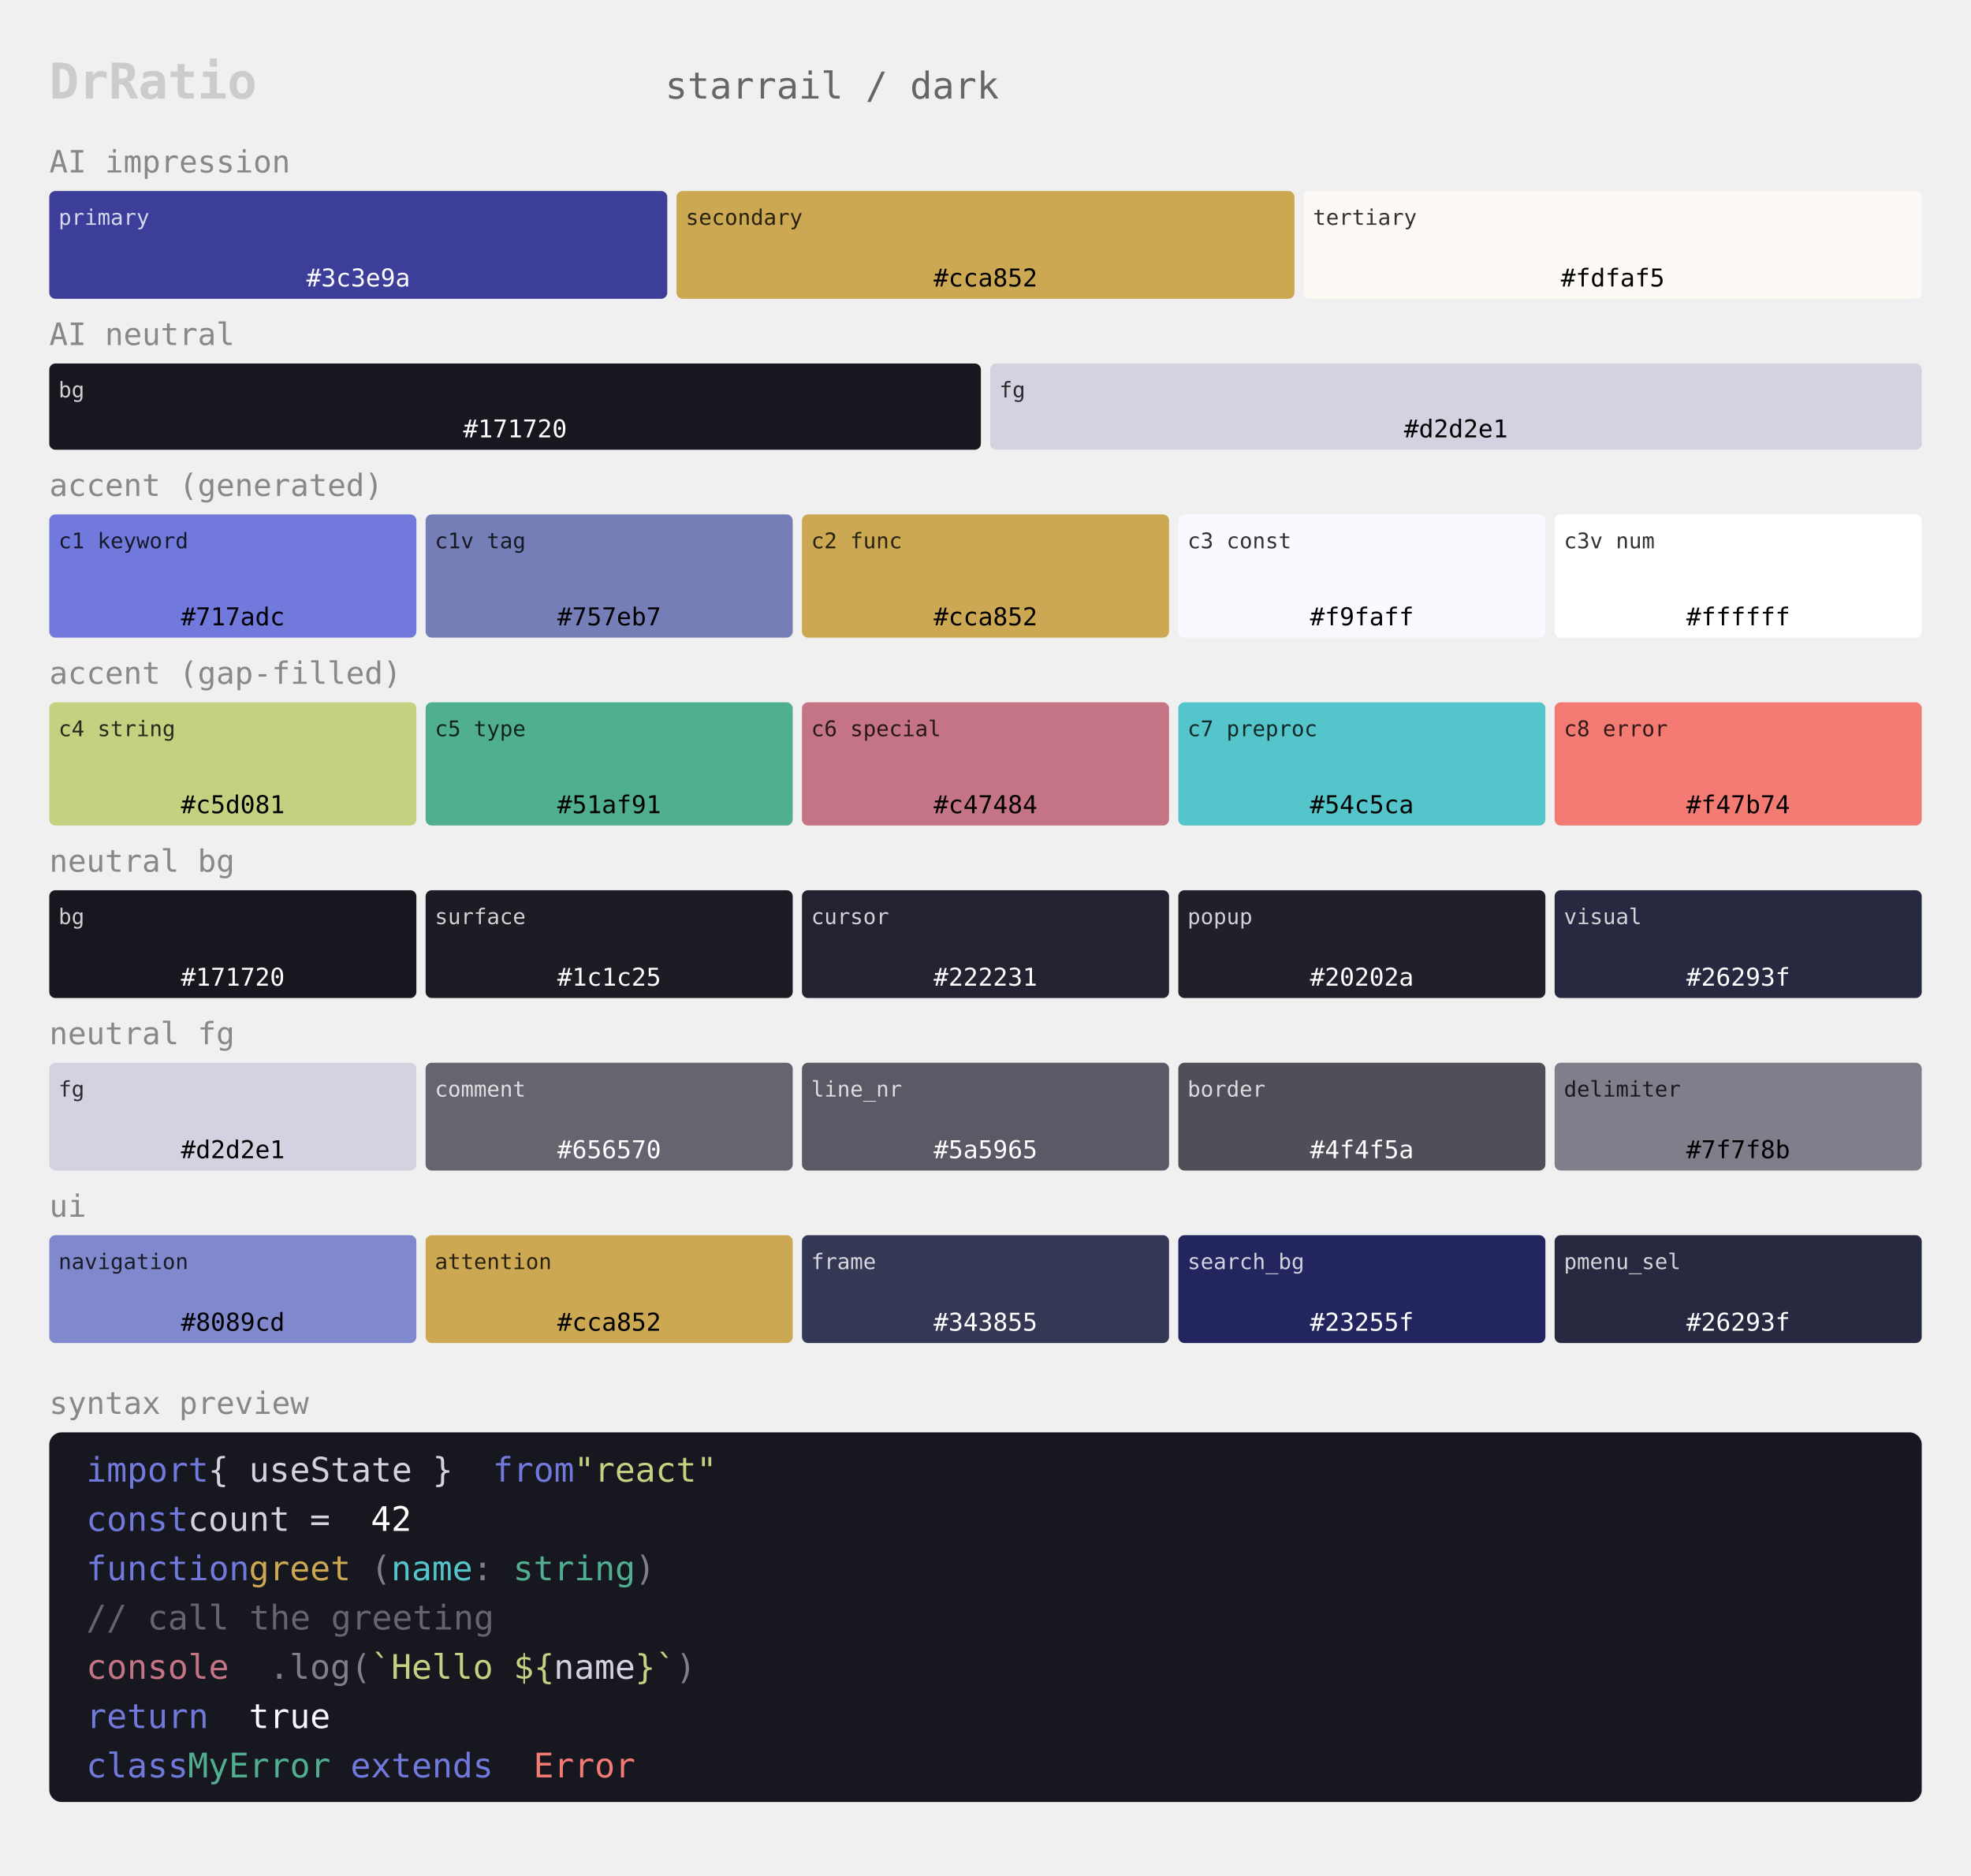
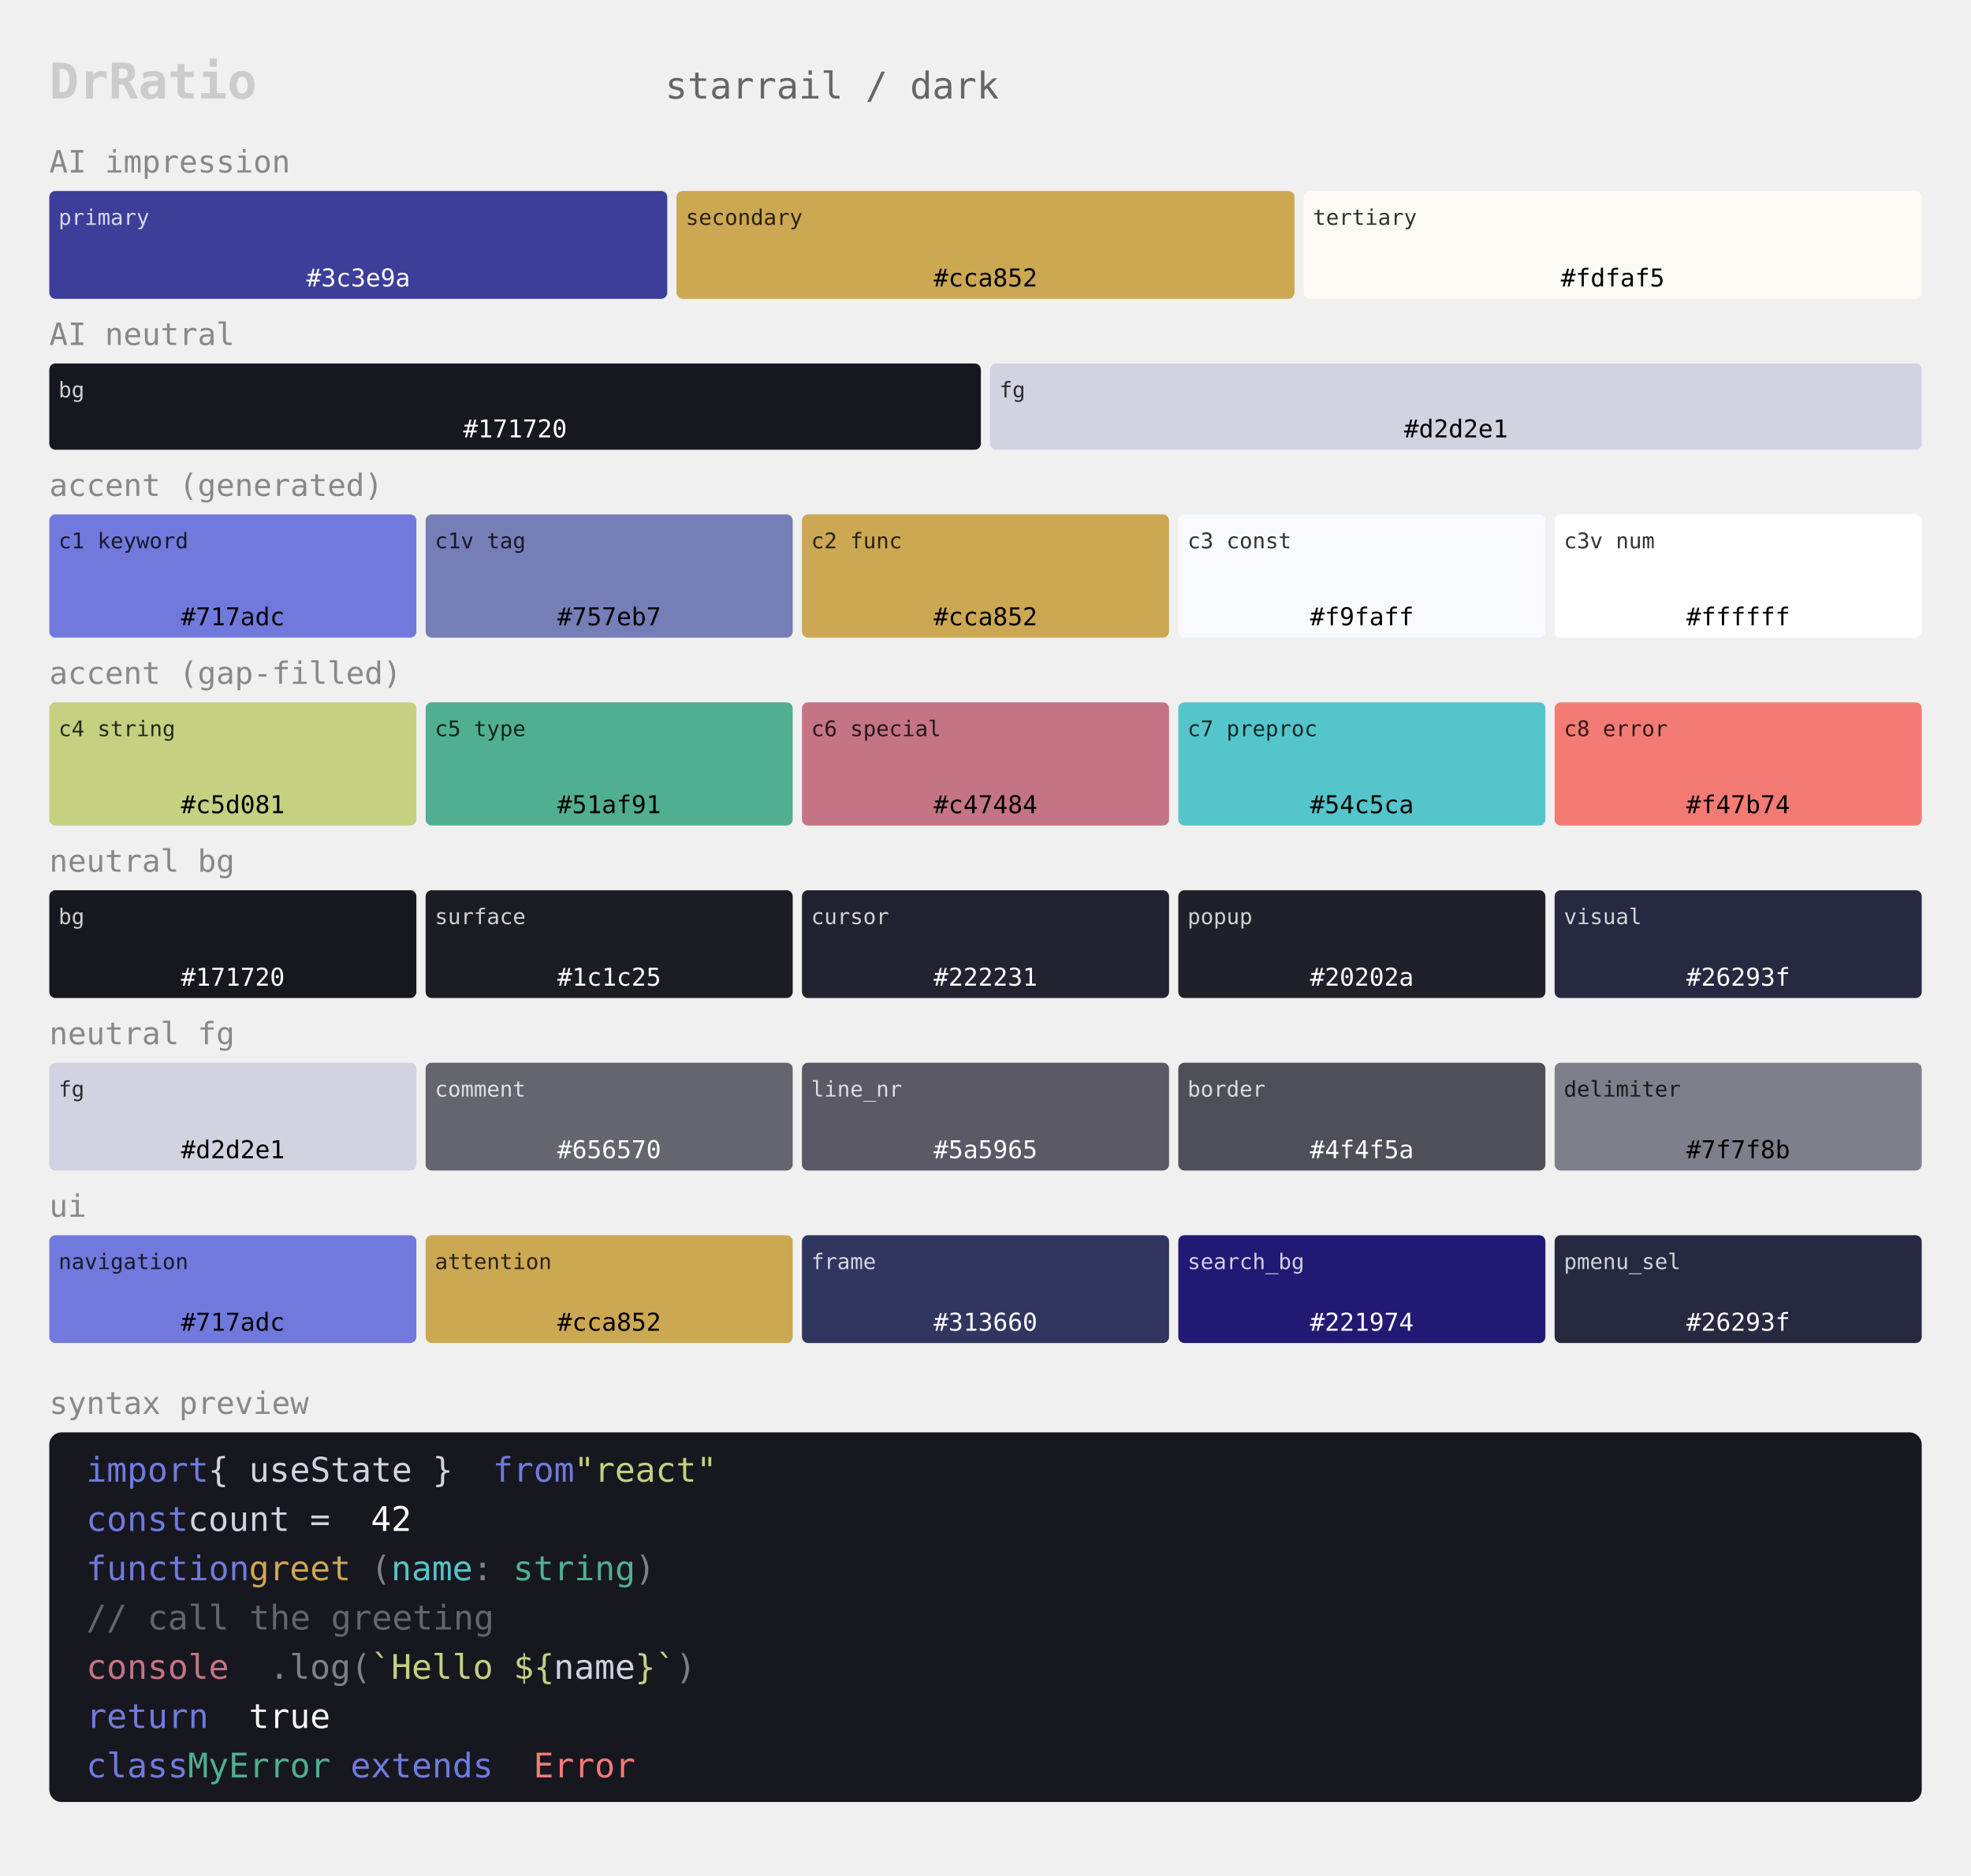
<svg xmlns="http://www.w3.org/2000/svg" width="640" height="609" style="background:#0a0a0a; font-family:ui-monospace,monospace;">
  <text x="16" y="32" fill="#ccc" font-size="16" font-weight="bold">DrRatio</text>
  <text x="216" y="32" fill="#666" font-size="12">starrail / dark</text>
  <text x="16" y="56" fill="#888" font-size="10">AI impression</text>
  <rect x="16" y="62" width="200.667" height="35" fill="#3c3e9a" rx="2" />
  <text x="19" y="73" fill="#ffffff" font-size="7" opacity="0.8">primary</text>
  <text x="116.333" y="93" fill="#ffffff" font-size="8" text-anchor="middle">#3c3e9a</text>
  <rect x="219.667" y="62" width="200.667" height="35" fill="#cca852" rx="2" />
  <text x="222.667" y="73" fill="#000000" font-size="7" opacity="0.8">secondary</text>
  <text x="320" y="93" fill="#000000" font-size="8" text-anchor="middle">#cca852</text>
  <rect x="423.333" y="62" width="200.667" height="35" fill="#fdfaf5" rx="2" />
  <text x="426.333" y="73" fill="#000000" font-size="7" opacity="0.8">tertiary</text>
  <text x="523.667" y="93" fill="#000000" font-size="8" text-anchor="middle">#fdfaf5</text>
  <text x="16" y="112" fill="#888" font-size="10">AI neutral</text>
  <rect x="16" y="118" width="302.5" height="28" fill="#171720" rx="2" />
  <text x="19" y="129" fill="#ffffff" font-size="7" opacity="0.8">bg</text>
  <text x="167.25" y="142" fill="#ffffff" font-size="8" text-anchor="middle">#171720</text>
  <rect x="321.5" y="118" width="302.5" height="28" fill="#d2d2e1" rx="2" />
  <text x="324.5" y="129" fill="#000000" font-size="7" opacity="0.8">fg</text>
  <text x="472.75" y="142" fill="#000000" font-size="8" text-anchor="middle">#d2d2e1</text>
  <text x="16" y="161" fill="#888" font-size="10">accent (generated)</text>
  <rect x="16" y="167" width="119.2" height="40" fill="#717adc" rx="2" />
  <text x="19" y="178" fill="#000000" font-size="7" opacity="0.8">c1 keyword</text>
  <text x="75.6" y="203" fill="#000000" font-size="8" text-anchor="middle">#717adc</text>
  <rect x="138.2" y="167" width="119.2" height="40" fill="#757eb7" rx="2" />
  <text x="141.2" y="178" fill="#000000" font-size="7" opacity="0.8">c1v tag</text>
  <text x="197.8" y="203" fill="#000000" font-size="8" text-anchor="middle">#757eb7</text>
  <rect x="260.4" y="167" width="119.2" height="40" fill="#cca852" rx="2" />
  <text x="263.4" y="178" fill="#000000" font-size="7" opacity="0.8">c2 func</text>
  <text x="320" y="203" fill="#000000" font-size="8" text-anchor="middle">#cca852</text>
  <rect x="382.6" y="167" width="119.2" height="40" fill="#f9faff" rx="2" />
  <text x="385.6" y="178" fill="#000000" font-size="7" opacity="0.8">c3 const</text>
  <text x="442.2" y="203" fill="#000000" font-size="8" text-anchor="middle">#f9faff</text>
  <rect x="504.8" y="167" width="119.2" height="40" fill="#ffffff" rx="2" />
  <text x="507.8" y="178" fill="#000000" font-size="7" opacity="0.8">c3v num</text>
  <text x="564.4" y="203" fill="#000000" font-size="8" text-anchor="middle">#ffffff</text>
  <text x="16" y="222" fill="#888" font-size="10">accent (gap-filled)</text>
  <rect x="16" y="228" width="119.2" height="40" fill="#c5d081" rx="2" />
  <text x="19" y="239" fill="#000000" font-size="7" opacity="0.8">c4 string</text>
  <text x="75.6" y="264" fill="#000000" font-size="8" text-anchor="middle">#c5d081</text>
  <rect x="138.2" y="228" width="119.2" height="40" fill="#51af91" rx="2" />
  <text x="141.2" y="239" fill="#000000" font-size="7" opacity="0.8">c5 type</text>
  <text x="197.8" y="264" fill="#000000" font-size="8" text-anchor="middle">#51af91</text>
  <rect x="260.4" y="228" width="119.2" height="40" fill="#c47484" rx="2" />
  <text x="263.4" y="239" fill="#000000" font-size="7" opacity="0.8">c6 special</text>
  <text x="320" y="264" fill="#000000" font-size="8" text-anchor="middle">#c47484</text>
  <rect x="382.6" y="228" width="119.2" height="40" fill="#54c5ca" rx="2" />
  <text x="385.6" y="239" fill="#000000" font-size="7" opacity="0.8">c7 preproc</text>
  <text x="442.2" y="264" fill="#000000" font-size="8" text-anchor="middle">#54c5ca</text>
  <rect x="504.8" y="228" width="119.2" height="40" fill="#f47b74" rx="2" />
  <text x="507.8" y="239" fill="#000000" font-size="7" opacity="0.8">c8 error</text>
  <text x="564.4" y="264" fill="#000000" font-size="8" text-anchor="middle">#f47b74</text>
  <text x="16" y="283" fill="#888" font-size="10">neutral bg</text>
  <rect x="16" y="289" width="119.2" height="35" fill="#171720" rx="2" />
  <text x="19" y="300" fill="#ffffff" font-size="7" opacity="0.8">bg</text>
  <text x="75.6" y="320" fill="#ffffff" font-size="8" text-anchor="middle">#171720</text>
  <rect x="138.2" y="289" width="119.2" height="35" fill="#1c1c25" rx="2" />
  <text x="141.2" y="300" fill="#ffffff" font-size="7" opacity="0.8">surface</text>
  <text x="197.8" y="320" fill="#ffffff" font-size="8" text-anchor="middle">#1c1c25</text>
  <rect x="260.4" y="289" width="119.2" height="35" fill="#222231" rx="2" />
  <text x="263.4" y="300" fill="#ffffff" font-size="7" opacity="0.8">cursor</text>
  <text x="320" y="320" fill="#ffffff" font-size="8" text-anchor="middle">#222231</text>
  <rect x="382.6" y="289" width="119.2" height="35" fill="#20202a" rx="2" />
  <text x="385.6" y="300" fill="#ffffff" font-size="7" opacity="0.8">popup</text>
  <text x="442.2" y="320" fill="#ffffff" font-size="8" text-anchor="middle">#20202a</text>
  <rect x="504.8" y="289" width="119.2" height="35" fill="#26293f" rx="2" />
  <text x="507.8" y="300" fill="#ffffff" font-size="7" opacity="0.8">visual</text>
  <text x="564.4" y="320" fill="#ffffff" font-size="8" text-anchor="middle">#26293f</text>
  <text x="16" y="339" fill="#888" font-size="10">neutral fg</text>
  <rect x="16" y="345" width="119.2" height="35" fill="#d2d2e1" rx="2" />
  <text x="19" y="356" fill="#000000" font-size="7" opacity="0.8">fg</text>
  <text x="75.6" y="376" fill="#000000" font-size="8" text-anchor="middle">#d2d2e1</text>
  <rect x="138.2" y="345" width="119.2" height="35" fill="#656570" rx="2" />
  <text x="141.2" y="356" fill="#ffffff" font-size="7" opacity="0.8">comment</text>
  <text x="197.8" y="376" fill="#ffffff" font-size="8" text-anchor="middle">#656570</text>
  <rect x="260.4" y="345" width="119.2" height="35" fill="#5a5965" rx="2" />
  <text x="263.4" y="356" fill="#ffffff" font-size="7" opacity="0.8">line_nr</text>
  <text x="320" y="376" fill="#ffffff" font-size="8" text-anchor="middle">#5a5965</text>
  <rect x="382.6" y="345" width="119.2" height="35" fill="#4f4f5a" rx="2" />
  <text x="385.6" y="356" fill="#ffffff" font-size="7" opacity="0.8">border</text>
  <text x="442.2" y="376" fill="#ffffff" font-size="8" text-anchor="middle">#4f4f5a</text>
  <rect x="504.8" y="345" width="119.2" height="35" fill="#7f7f8b" rx="2" />
  <text x="507.8" y="356" fill="#000000" font-size="7" opacity="0.8">delimiter</text>
  <text x="564.4" y="376" fill="#000000" font-size="8" text-anchor="middle">#7f7f8b</text>
  <text x="16" y="395" fill="#888" font-size="10">ui</text>
-   <rect x="16" y="401" width="119.2" height="35" fill="#8089cd" rx="2" />
+   <rect x="16" y="401" width="119.2" height="35" fill="#717adc" rx="2" />
  <text x="19" y="412" fill="#000000" font-size="7" opacity="0.8">navigation</text>
-   <text x="75.6" y="432" fill="#000000" font-size="8" text-anchor="middle">#8089cd</text>
+   <text x="75.6" y="432" fill="#000000" font-size="8" text-anchor="middle">#717adc</text>
  <rect x="138.2" y="401" width="119.2" height="35" fill="#cca852" rx="2" />
  <text x="141.2" y="412" fill="#000000" font-size="7" opacity="0.8">attention</text>
  <text x="197.8" y="432" fill="#000000" font-size="8" text-anchor="middle">#cca852</text>
-   <rect x="260.4" y="401" width="119.2" height="35" fill="#343855" rx="2" />
+   <rect x="260.4" y="401" width="119.2" height="35" fill="#313660" rx="2" />
  <text x="263.4" y="412" fill="#ffffff" font-size="7" opacity="0.8">frame</text>
-   <text x="320" y="432" fill="#ffffff" font-size="8" text-anchor="middle">#343855</text>
-   <rect x="382.6" y="401" width="119.2" height="35" fill="#23255f" rx="2" />
+   <text x="320" y="432" fill="#ffffff" font-size="8" text-anchor="middle">#313660</text>
+   <rect x="382.6" y="401" width="119.2" height="35" fill="#221974" rx="2" />
  <text x="385.6" y="412" fill="#ffffff" font-size="7" opacity="0.8">search_bg</text>
-   <text x="442.2" y="432" fill="#ffffff" font-size="8" text-anchor="middle">#23255f</text>
+   <text x="442.2" y="432" fill="#ffffff" font-size="8" text-anchor="middle">#221974</text>
  <rect x="504.8" y="401" width="119.2" height="35" fill="#26293f" rx="2" />
  <text x="507.8" y="412" fill="#ffffff" font-size="7" opacity="0.8">pmenu_sel</text>
  <text x="564.4" y="432" fill="#ffffff" font-size="8" text-anchor="middle">#26293f</text>
  <text x="16" y="459" fill="#888" font-size="10">syntax preview</text>
  <rect x="16" y="465" width="608" height="120" fill="#171720" rx="4" />
  <text x="28" y="481" fill="#717adc" font-size="11" font-family="monospace">import</text>
  <text x="67.6" y="481" fill="#d2d2e1" font-size="11" font-family="monospace"> { useState } </text>
  <text x="160" y="481" fill="#717adc" font-size="11" font-family="monospace">from</text>
  <text x="186.4" y="481" fill="#c5d081" font-size="11" font-family="monospace"> "react"</text>
  <text x="28" y="497" fill="#717adc" font-size="11" font-family="monospace">const</text>
  <text x="61" y="497" fill="#d2d2e1" font-size="11" font-family="monospace"> count</text>
  <text x="100.6" y="497" fill="#d2d2e1" font-size="11" font-family="monospace"> = </text>
  <text x="120.4" y="497" fill="#ffffff" font-size="11" font-family="monospace">42</text>
  <text x="28" y="513" fill="#717adc" font-size="11" font-family="monospace">function</text>
  <text x="80.8" y="513" fill="#cca852" font-size="11" font-family="monospace"> greet</text>
  <text x="120.4" y="513" fill="#7f7f8b" font-size="11" font-family="monospace">(</text>
  <text x="127" y="513" fill="#54c5ca" font-size="11" font-family="monospace">name</text>
  <text x="153.4" y="513" fill="#7f7f8b" font-size="11" font-family="monospace">: </text>
  <text x="166.6" y="513" fill="#51af91" font-size="11" font-family="monospace">string</text>
  <text x="206.2" y="513" fill="#7f7f8b" font-size="11" font-family="monospace">)</text>
  <text x="28" y="529" fill="#656570" font-size="11" font-family="monospace">  // call the greeting</text>
  <text x="28" y="545" fill="#c47484" font-size="11" font-family="monospace">  console</text>
  <text x="87.4" y="545" fill="#7f7f8b" font-size="11" font-family="monospace">.log(</text>
  <text x="120.4" y="545" fill="#c5d081" font-size="11" font-family="monospace">`Hello ${</text>
  <text x="179.8" y="545" fill="#d2d2e1" font-size="11" font-family="monospace">name</text>
  <text x="206.2" y="545" fill="#c5d081" font-size="11" font-family="monospace">}`</text>
  <text x="219.4" y="545" fill="#7f7f8b" font-size="11" font-family="monospace">)</text>
  <text x="28" y="561" fill="#717adc" font-size="11" font-family="monospace">  return</text>
  <text x="80.8" y="561" fill="#f9faff" font-size="11" font-family="monospace"> true</text>
  <text x="28" y="577" fill="#717adc" font-size="11" font-family="monospace">class</text>
  <text x="61" y="577" fill="#51af91" font-size="11" font-family="monospace"> MyError</text>
  <text x="113.8" y="577" fill="#717adc" font-size="11" font-family="monospace"> extends </text>
  <text x="173.2" y="577" fill="#f47b74" font-size="11" font-family="monospace">Error</text>
</svg>
